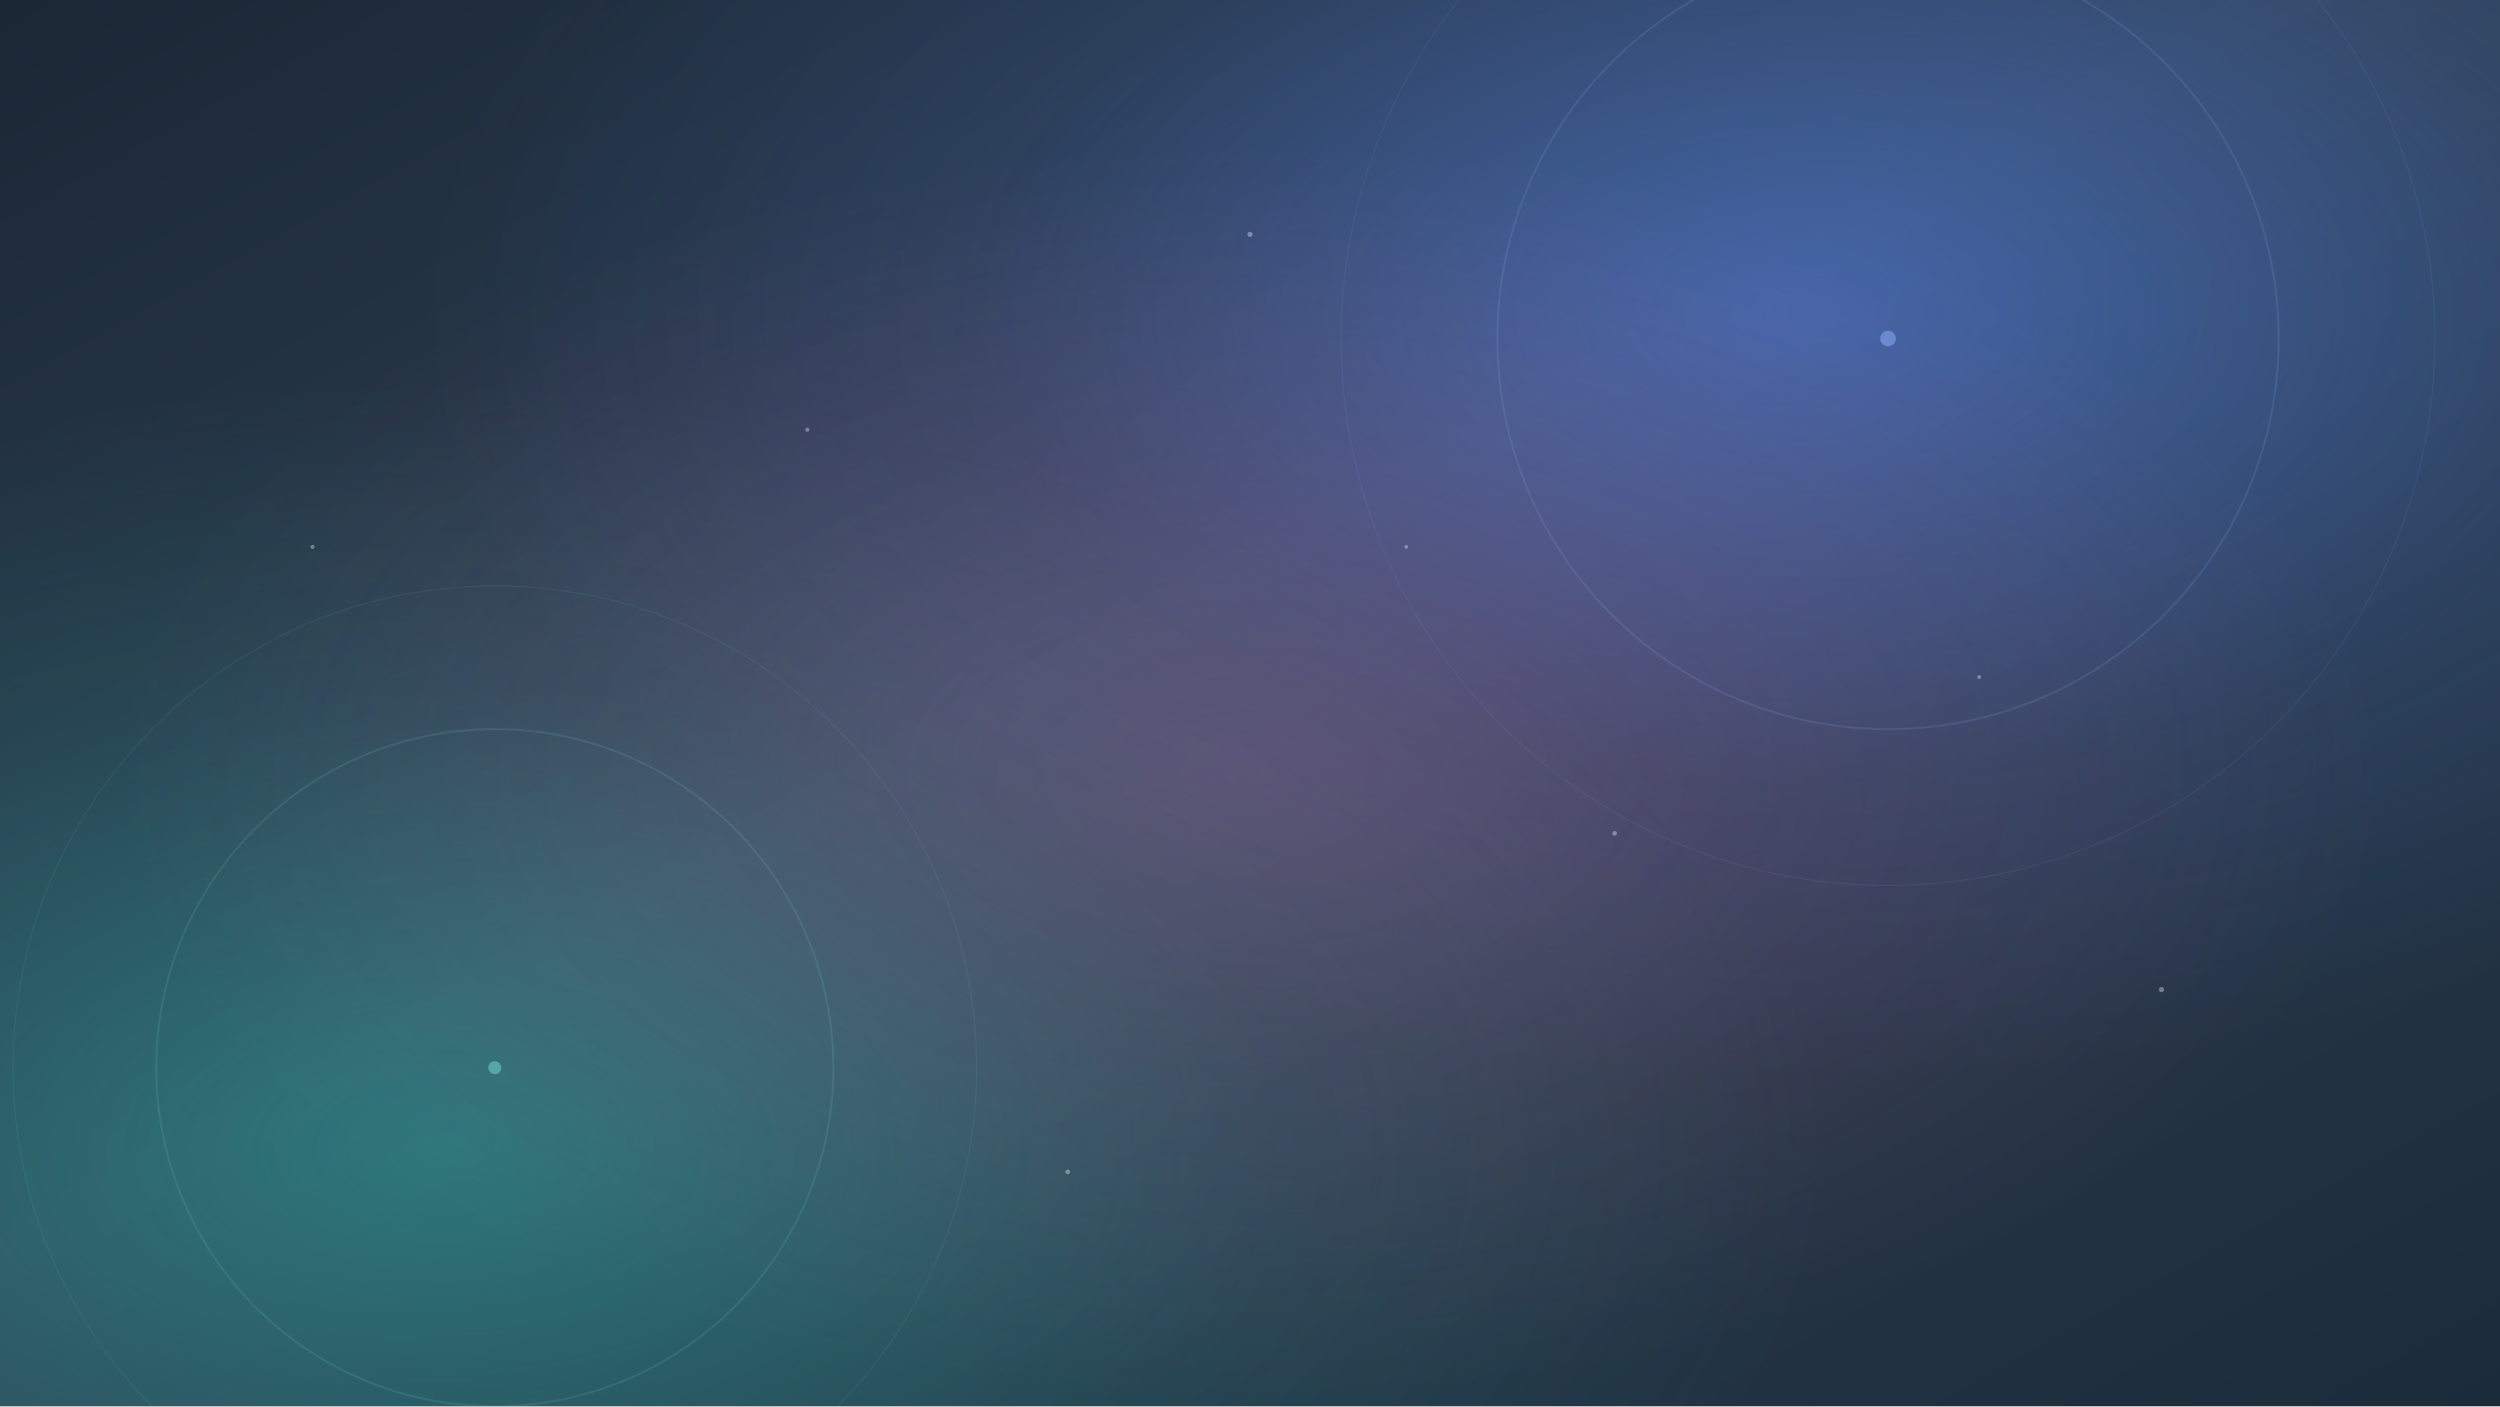
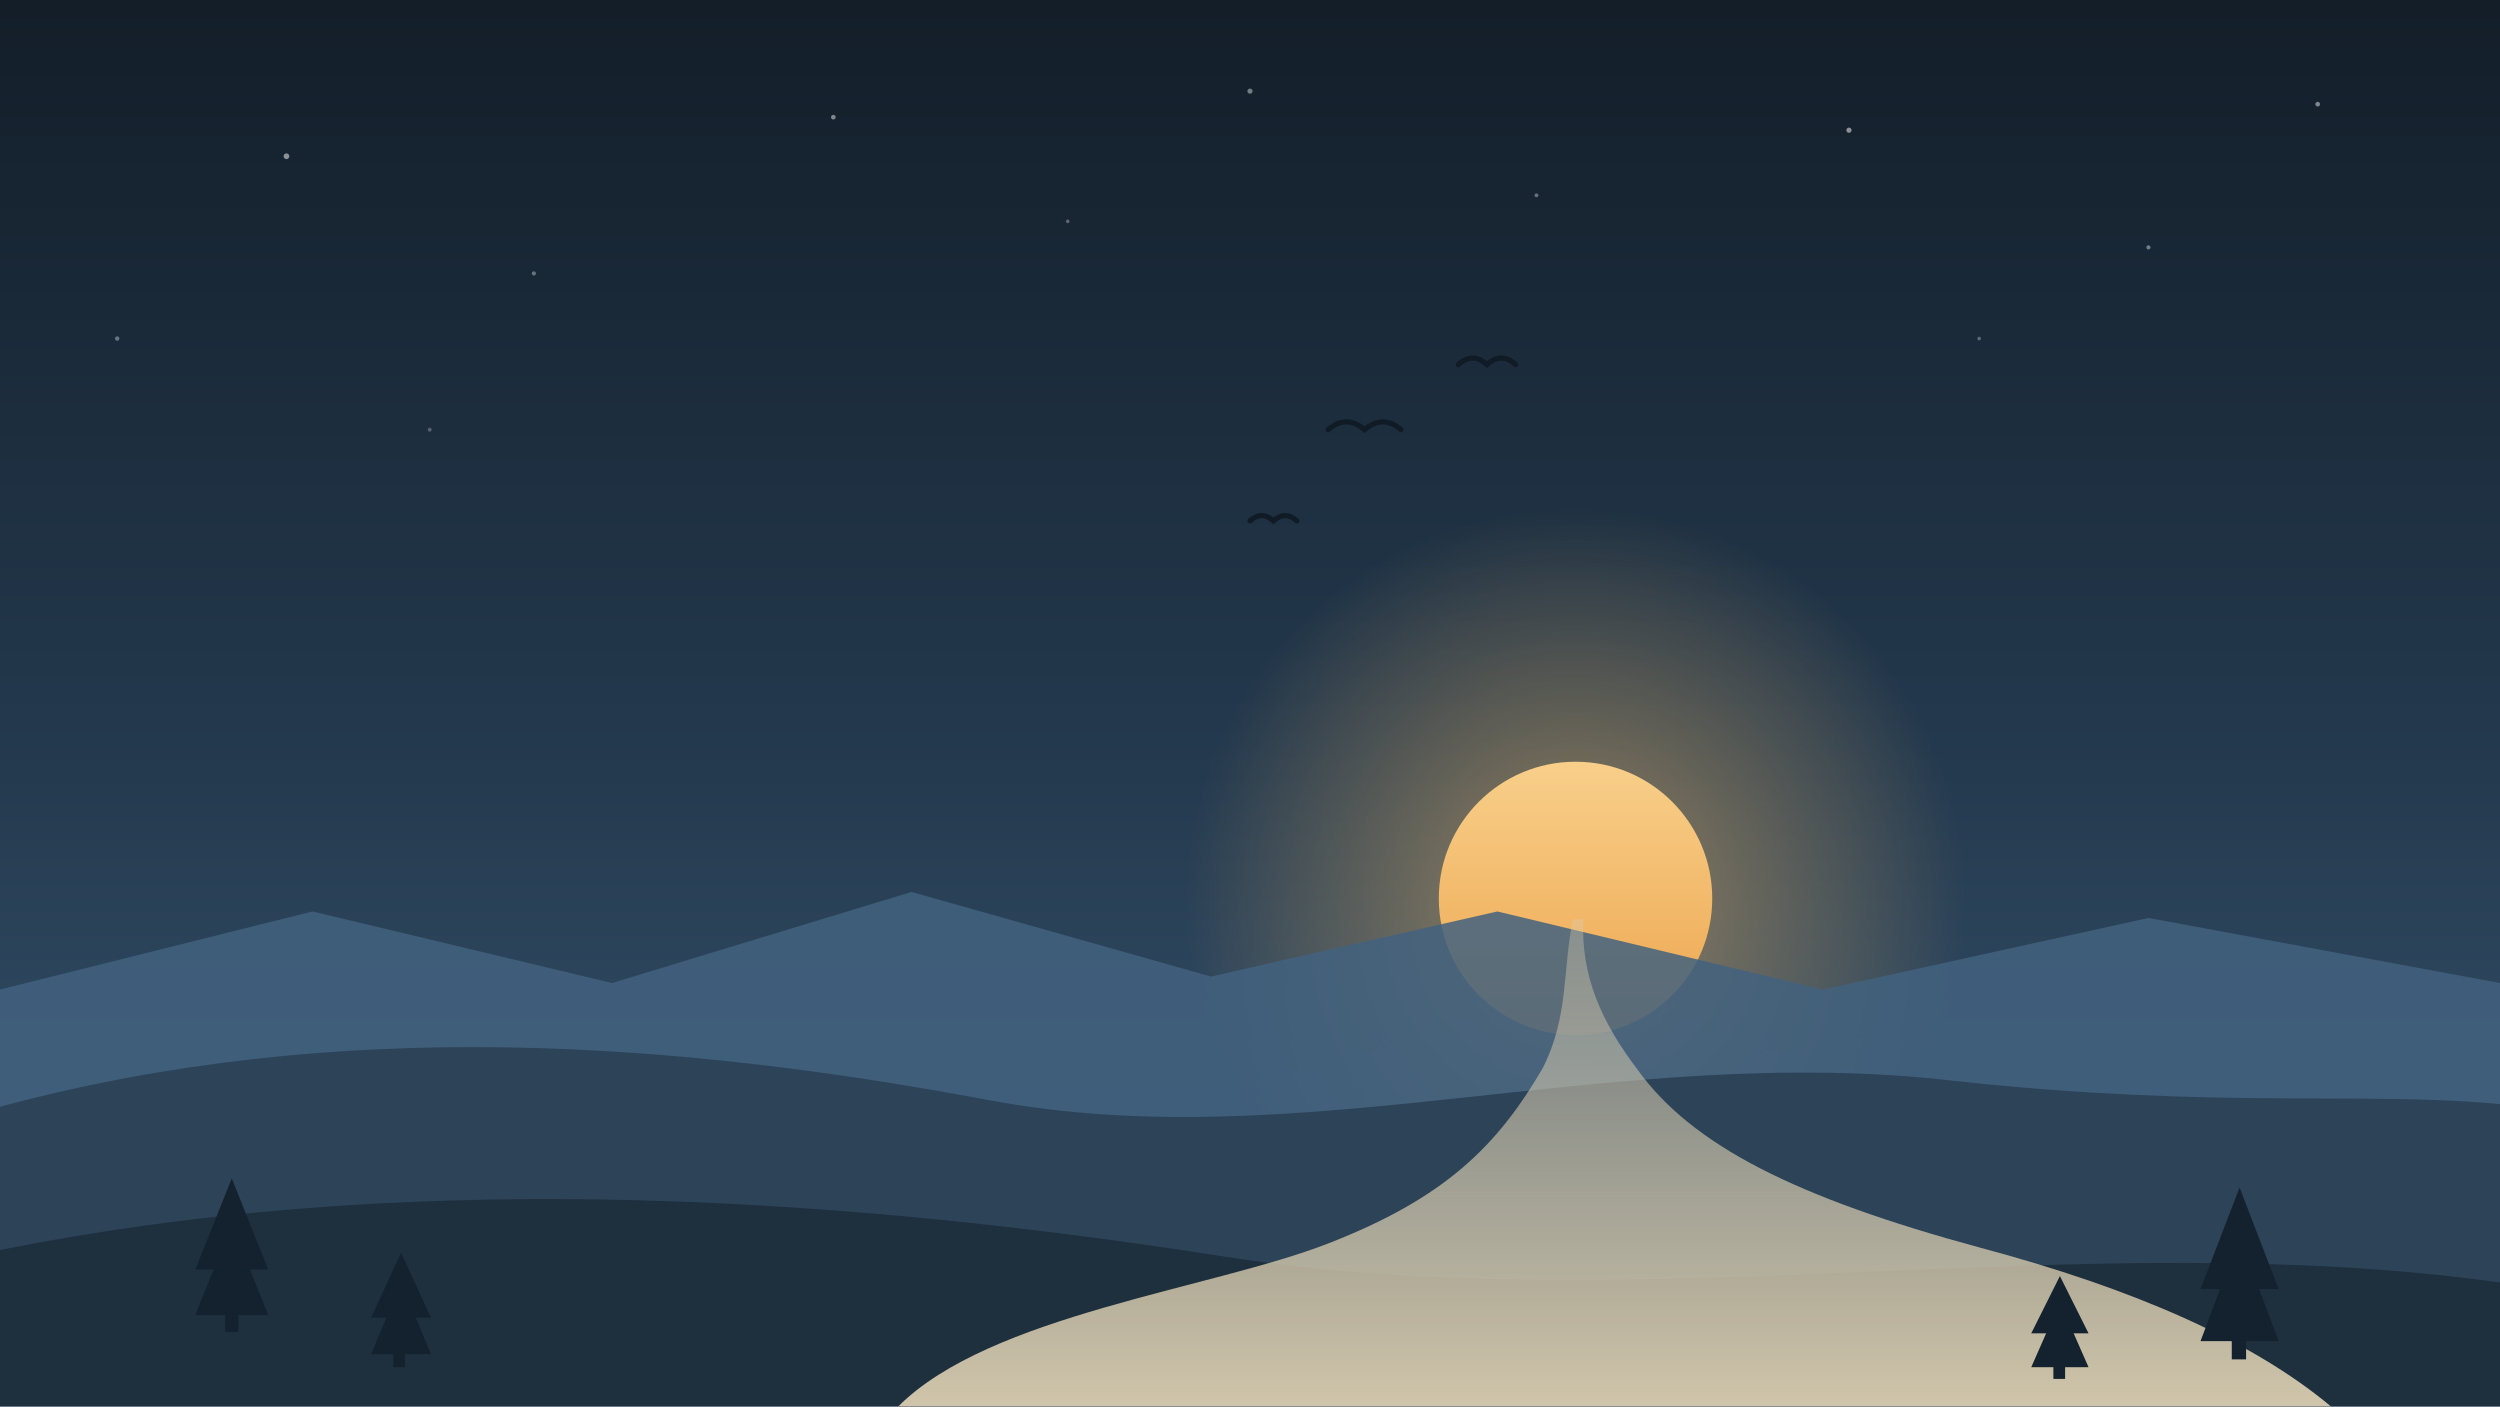
<svg xmlns="http://www.w3.org/2000/svg" width="1920" height="1080" viewBox="0 0 1920 1080">
  <defs>
-     <linearGradient id="bg" x1="0%" y1="0%" x2="100%" y2="100%">
-       <stop offset="0%" stop-color="#1a2735" />
-       <stop offset="45%" stop-color="#2f4154" />
-       <stop offset="100%" stop-color="#1c2b3a" />
+     <linearGradient id="sky" x1="0" y1="0" x2="0" y2="1">
+       <stop offset="0" stop-color="#131e29" />
+       <stop offset="0.55" stop-color="#243a4f" />
+       <stop offset="1" stop-color="#3d5a74" />
    </linearGradient>
-     <radialGradient id="glow1" cx="72%" cy="22%" r="55%">
-       <stop offset="0%" stop-color="#5b8cff" stop-opacity="0.50" />
-       <stop offset="60%" stop-color="#5b8cff" stop-opacity="0.12" />
-       <stop offset="100%" stop-color="#5b8cff" stop-opacity="0" />
+     <radialGradient id="sunGlow" cx="0.5" cy="0.5" r="0.5">
+       <stop offset="0" stop-color="#f4bc6a" stop-opacity="0.55" />
+       <stop offset="1" stop-color="#f4bc6a" stop-opacity="0" />
    </radialGradient>
-     <radialGradient id="glow2" cx="18%" cy="82%" r="55%">
-       <stop offset="0%" stop-color="#2dd4bf" stop-opacity="0.38" />
-       <stop offset="60%" stop-color="#2dd4bf" stop-opacity="0.10" />
-       <stop offset="100%" stop-color="#2dd4bf" stop-opacity="0" />
-     </radialGradient>
-     <radialGradient id="glow3" cx="50%" cy="55%" r="45%">
-       <stop offset="0%" stop-color="#f472b6" stop-opacity="0.22" />
-       <stop offset="100%" stop-color="#f472b6" stop-opacity="0" />
-     </radialGradient>
+     <linearGradient id="sunBody" x1="0" y1="0" x2="0" y2="1">
+       <stop offset="0" stop-color="#f8cf8a" />
+       <stop offset="1" stop-color="#eda54e" />
+     </linearGradient>
+     <linearGradient id="pathFade" x1="0" y1="1" x2="0" y2="0">
+       <stop offset="0" stop-color="#d9cdb0" stop-opacity="0.95" />
+       <stop offset="1" stop-color="#d9cdb0" stop-opacity="0.35" />
+     </linearGradient>
  </defs>
-   <rect width="1920" height="1080" fill="url(#bg)" />
-   <rect width="1920" height="1080" fill="url(#glow1)" />
-   <rect width="1920" height="1080" fill="url(#glow2)" />
-   <rect width="1920" height="1080" fill="url(#glow3)" />
-   <circle cx="1450" cy="260" r="300" fill="none" stroke="#8fb3ff" stroke-opacity="0.14" stroke-width="1.5" />
-   <circle cx="1450" cy="260" r="420" fill="none" stroke="#8fb3ff" stroke-opacity="0.08" stroke-width="1" />
-   <circle cx="1450" cy="260" r="6" fill="#8fb3ff" fill-opacity="0.5" />
-   <circle cx="380" cy="820" r="260" fill="none" stroke="#7ee8df" stroke-opacity="0.12" stroke-width="1.5" />
-   <circle cx="380" cy="820" r="370" fill="none" stroke="#7ee8df" stroke-opacity="0.07" stroke-width="1" />
-   <circle cx="380" cy="820" r="5" fill="#7ee8df" fill-opacity="0.45" />
-   <g fill="#ffffff" fill-opacity="0.35">
-     <circle cx="960" cy="180" r="2" />
-     <circle cx="620" cy="330" r="1.6" />
-     <circle cx="1240" cy="640" r="1.8" />
-     <circle cx="1660" cy="760" r="2" />
-     <circle cx="240" cy="420" r="1.6" />
-     <circle cx="820" cy="900" r="1.8" />
-     <circle cx="1520" cy="520" r="1.5" />
-     <circle cx="1080" cy="420" r="1.4" />
+   <rect width="1920" height="1080" fill="url(#sky)" />
+   <g fill="#ffffff">
+     <circle cx="220" cy="120" r="2.2" opacity="0.5" />
+     <circle cx="410" cy="210" r="1.6" opacity="0.35" />
+     <circle cx="640" cy="90" r="1.8" opacity="0.45" />
+     <circle cx="820" cy="170" r="1.4" opacity="0.3" />
+     <circle cx="960" cy="70" r="2" opacity="0.4" />
+     <circle cx="1180" cy="150" r="1.5" opacity="0.35" />
+     <circle cx="1420" cy="100" r="2" opacity="0.5" />
+     <circle cx="1650" cy="190" r="1.6" opacity="0.4" />
+     <circle cx="1780" cy="80" r="1.8" opacity="0.45" />
+     <circle cx="1520" cy="260" r="1.4" opacity="0.3" />
+     <circle cx="330" cy="330" r="1.5" opacity="0.25" />
+     <circle cx="90" cy="260" r="1.7" opacity="0.35" />
+   </g>
+   <circle cx="1210" cy="690" r="300" fill="url(#sunGlow)" />
+   <circle cx="1210" cy="690" r="105" fill="url(#sunBody)" />
+   <g stroke="#101b26" stroke-width="4" fill="none" stroke-linecap="round">
+     <path d="M 1020 330 q 14 -12 28 0 q 14 -12 28 0" />
+     <path d="M 1120 280 q 11 -10 22 0 q 11 -10 22 0" />
+     <path d="M 960 400 q 9 -8 18 0 q 9 -8 18 0" />
+   </g>
+   <path d="M 0 760 L 240 700 L 470 755 L 700 685 L 930 750 L 1150 700 L 1400 760 L 1650 705 L 1920 755 L 1920 1080 L 0 1080 Z" fill="#42627f" opacity="0.85" />
+   <path d="M 0 850 C 260 780, 520 800, 760 845 C 1000 890, 1240 800, 1500 830 C 1700 852, 1820 838, 1920 848 L 1920 1080 L 0 1080 Z" fill="#2c4358" />
+   <path d="M 0 960 C 300 900, 620 915, 940 965 C 1260 1015, 1600 940, 1920 985 L 1920 1080 L 0 1080 Z" fill="#1e2f3e" />
+   <path d="M 690 1080            C 760 1010, 930 990, 1020 955            C 1110 920, 1150 880, 1185 820            C 1205 780, 1200 745, 1208 706            L 1216 706            C 1214 750, 1230 785, 1258 822            C 1300 880, 1380 920, 1520 958            C 1640 990, 1730 1030, 1790 1080            Z" fill="url(#pathFade)" />
+   <g fill="#13222e">
+     <path d="M 150 1010 L 178 940 L 206 1010 Z" />
+     <path d="M 150 975 L 178 905 L 206 975 Z" />
+     <rect x="173" y="1005" width="10" height="18" />
+     <path d="M 285 1040 L 308 985 L 331 1040 Z" />
+     <path d="M 285 1012 L 308 962 L 331 1012 Z" />
+     <rect x="302" y="1035" width="9" height="15" />
+     <path d="M 1690 1030 L 1720 950 L 1750 1030 Z" />
+     <path d="M 1690 990 L 1720 912 L 1750 990 Z" />
+     <rect x="1714" y="1024" width="11" height="20" />
+     <path d="M 1560 1050 L 1582 1000 L 1604 1050 Z" />
+     <path d="M 1560 1024 L 1582 980 L 1604 1024 Z" />
+     <rect x="1577" y="1045" width="9" height="14" />
  </g>
</svg>
